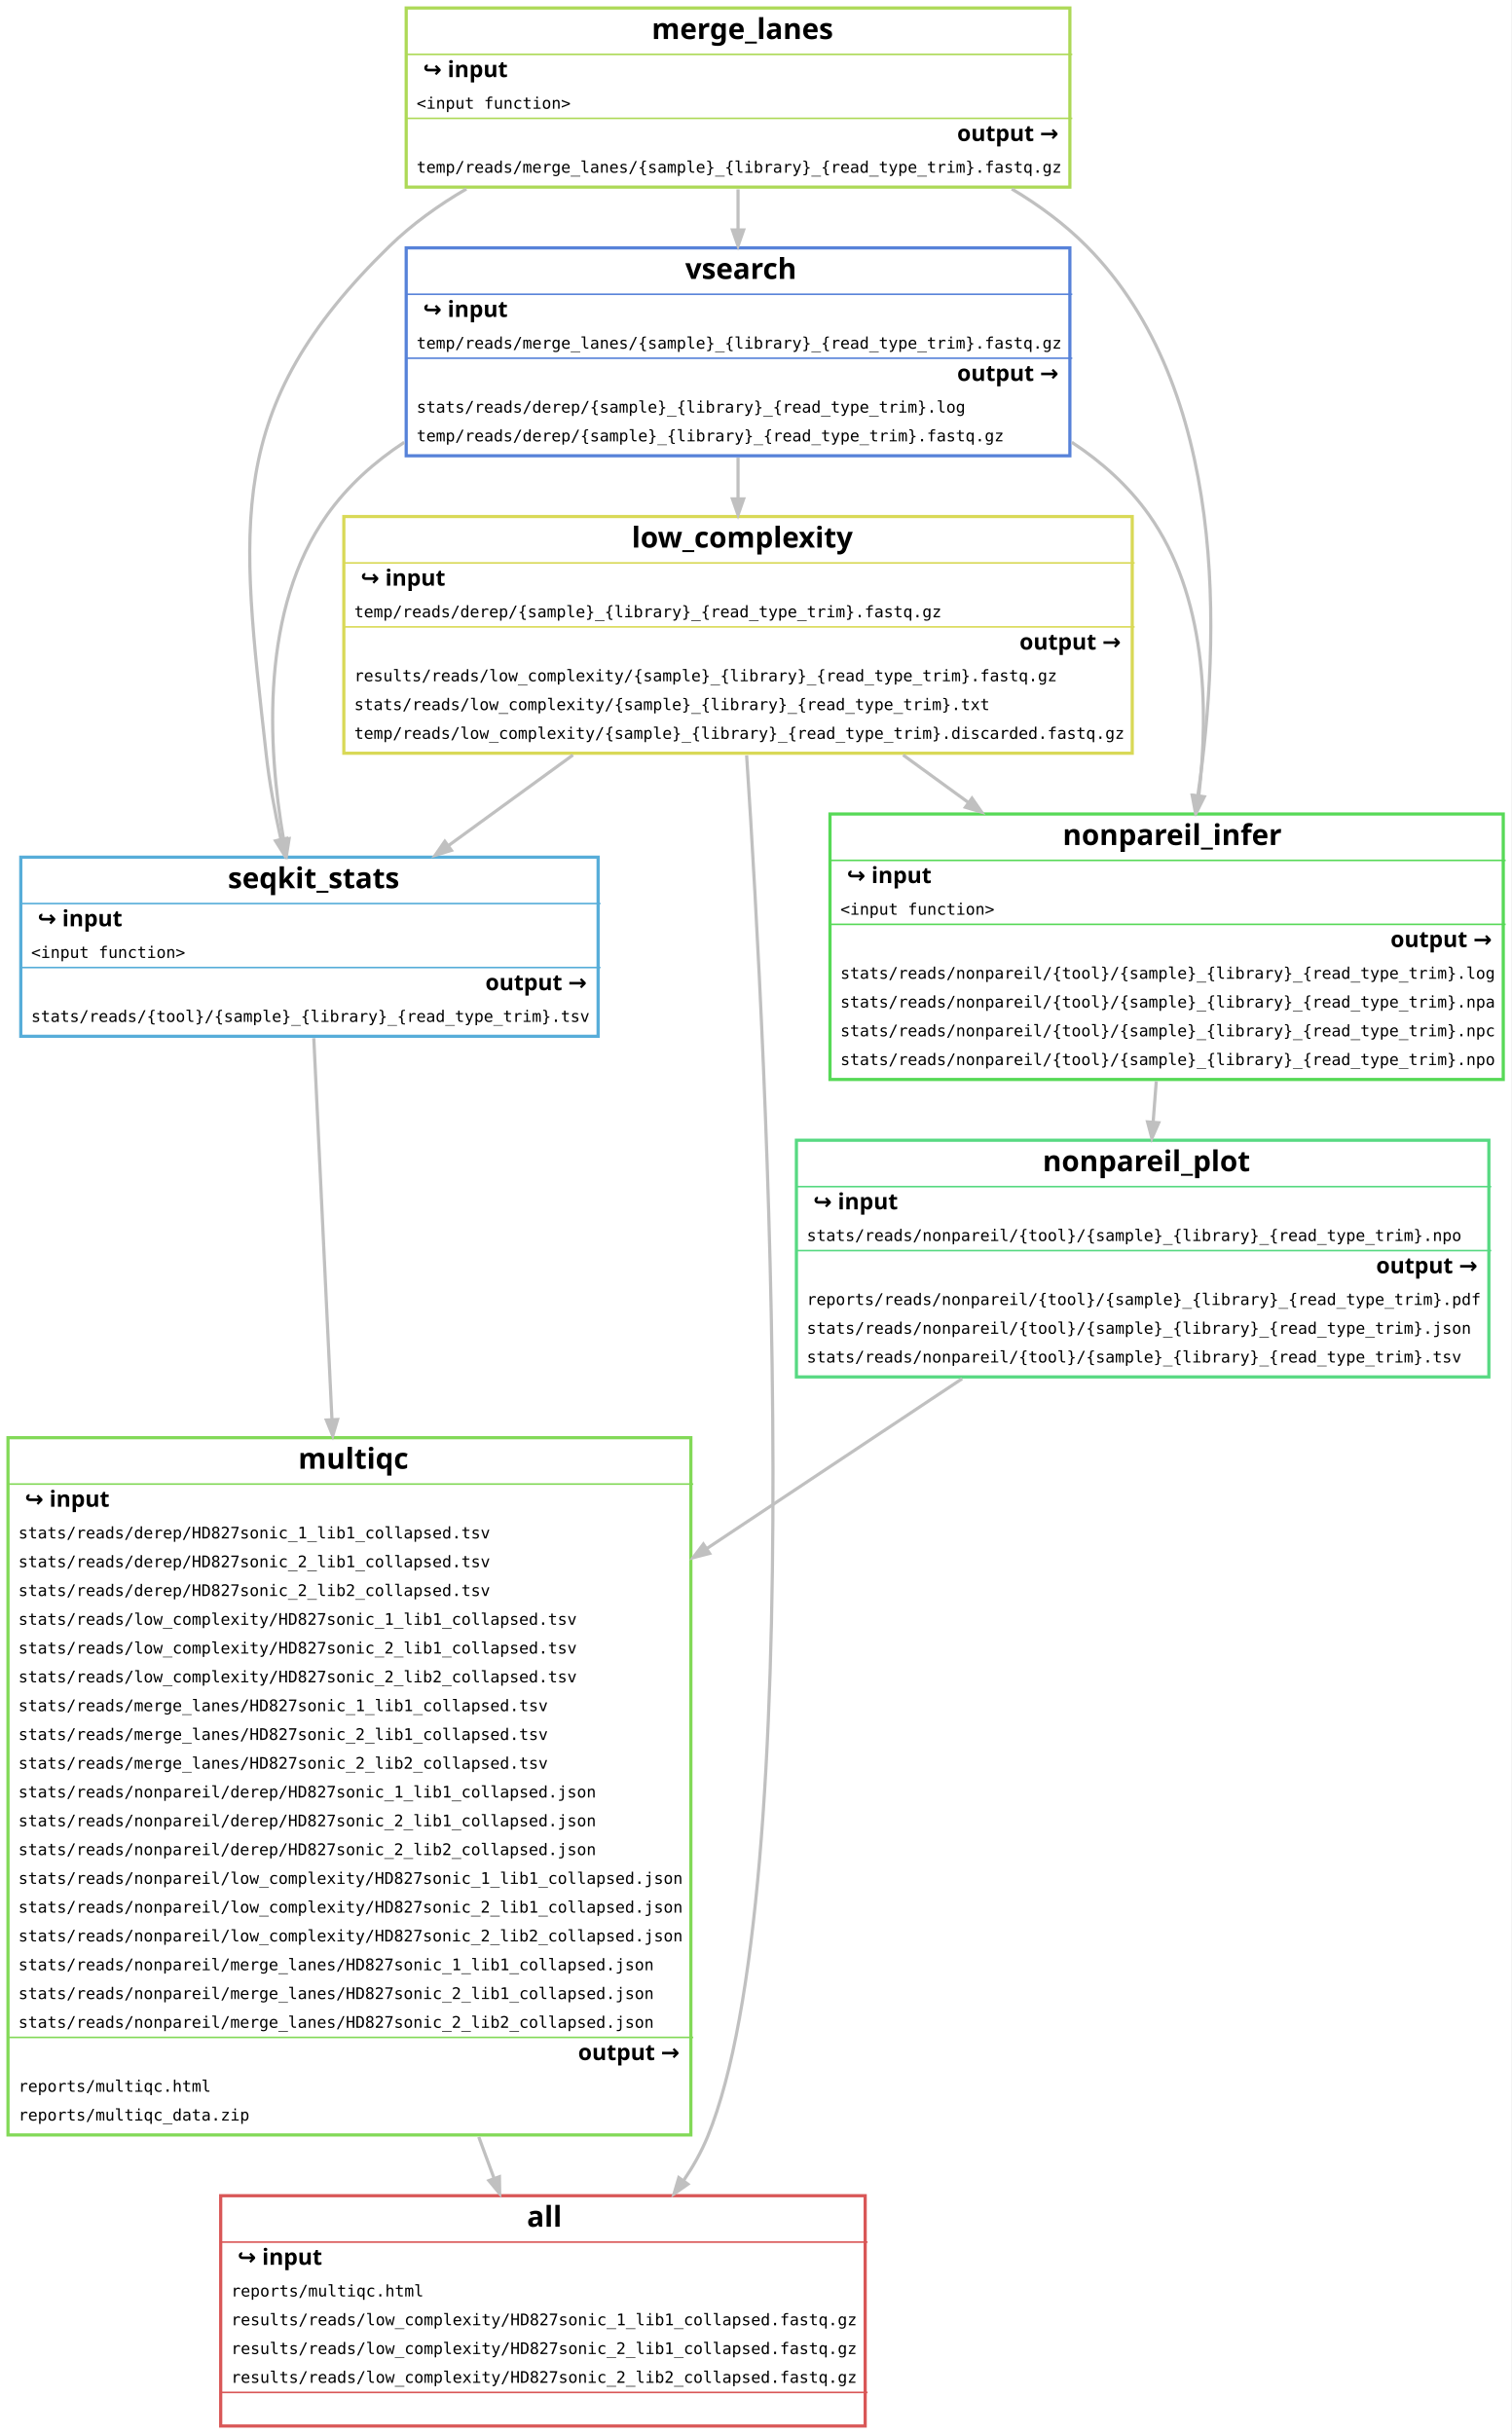
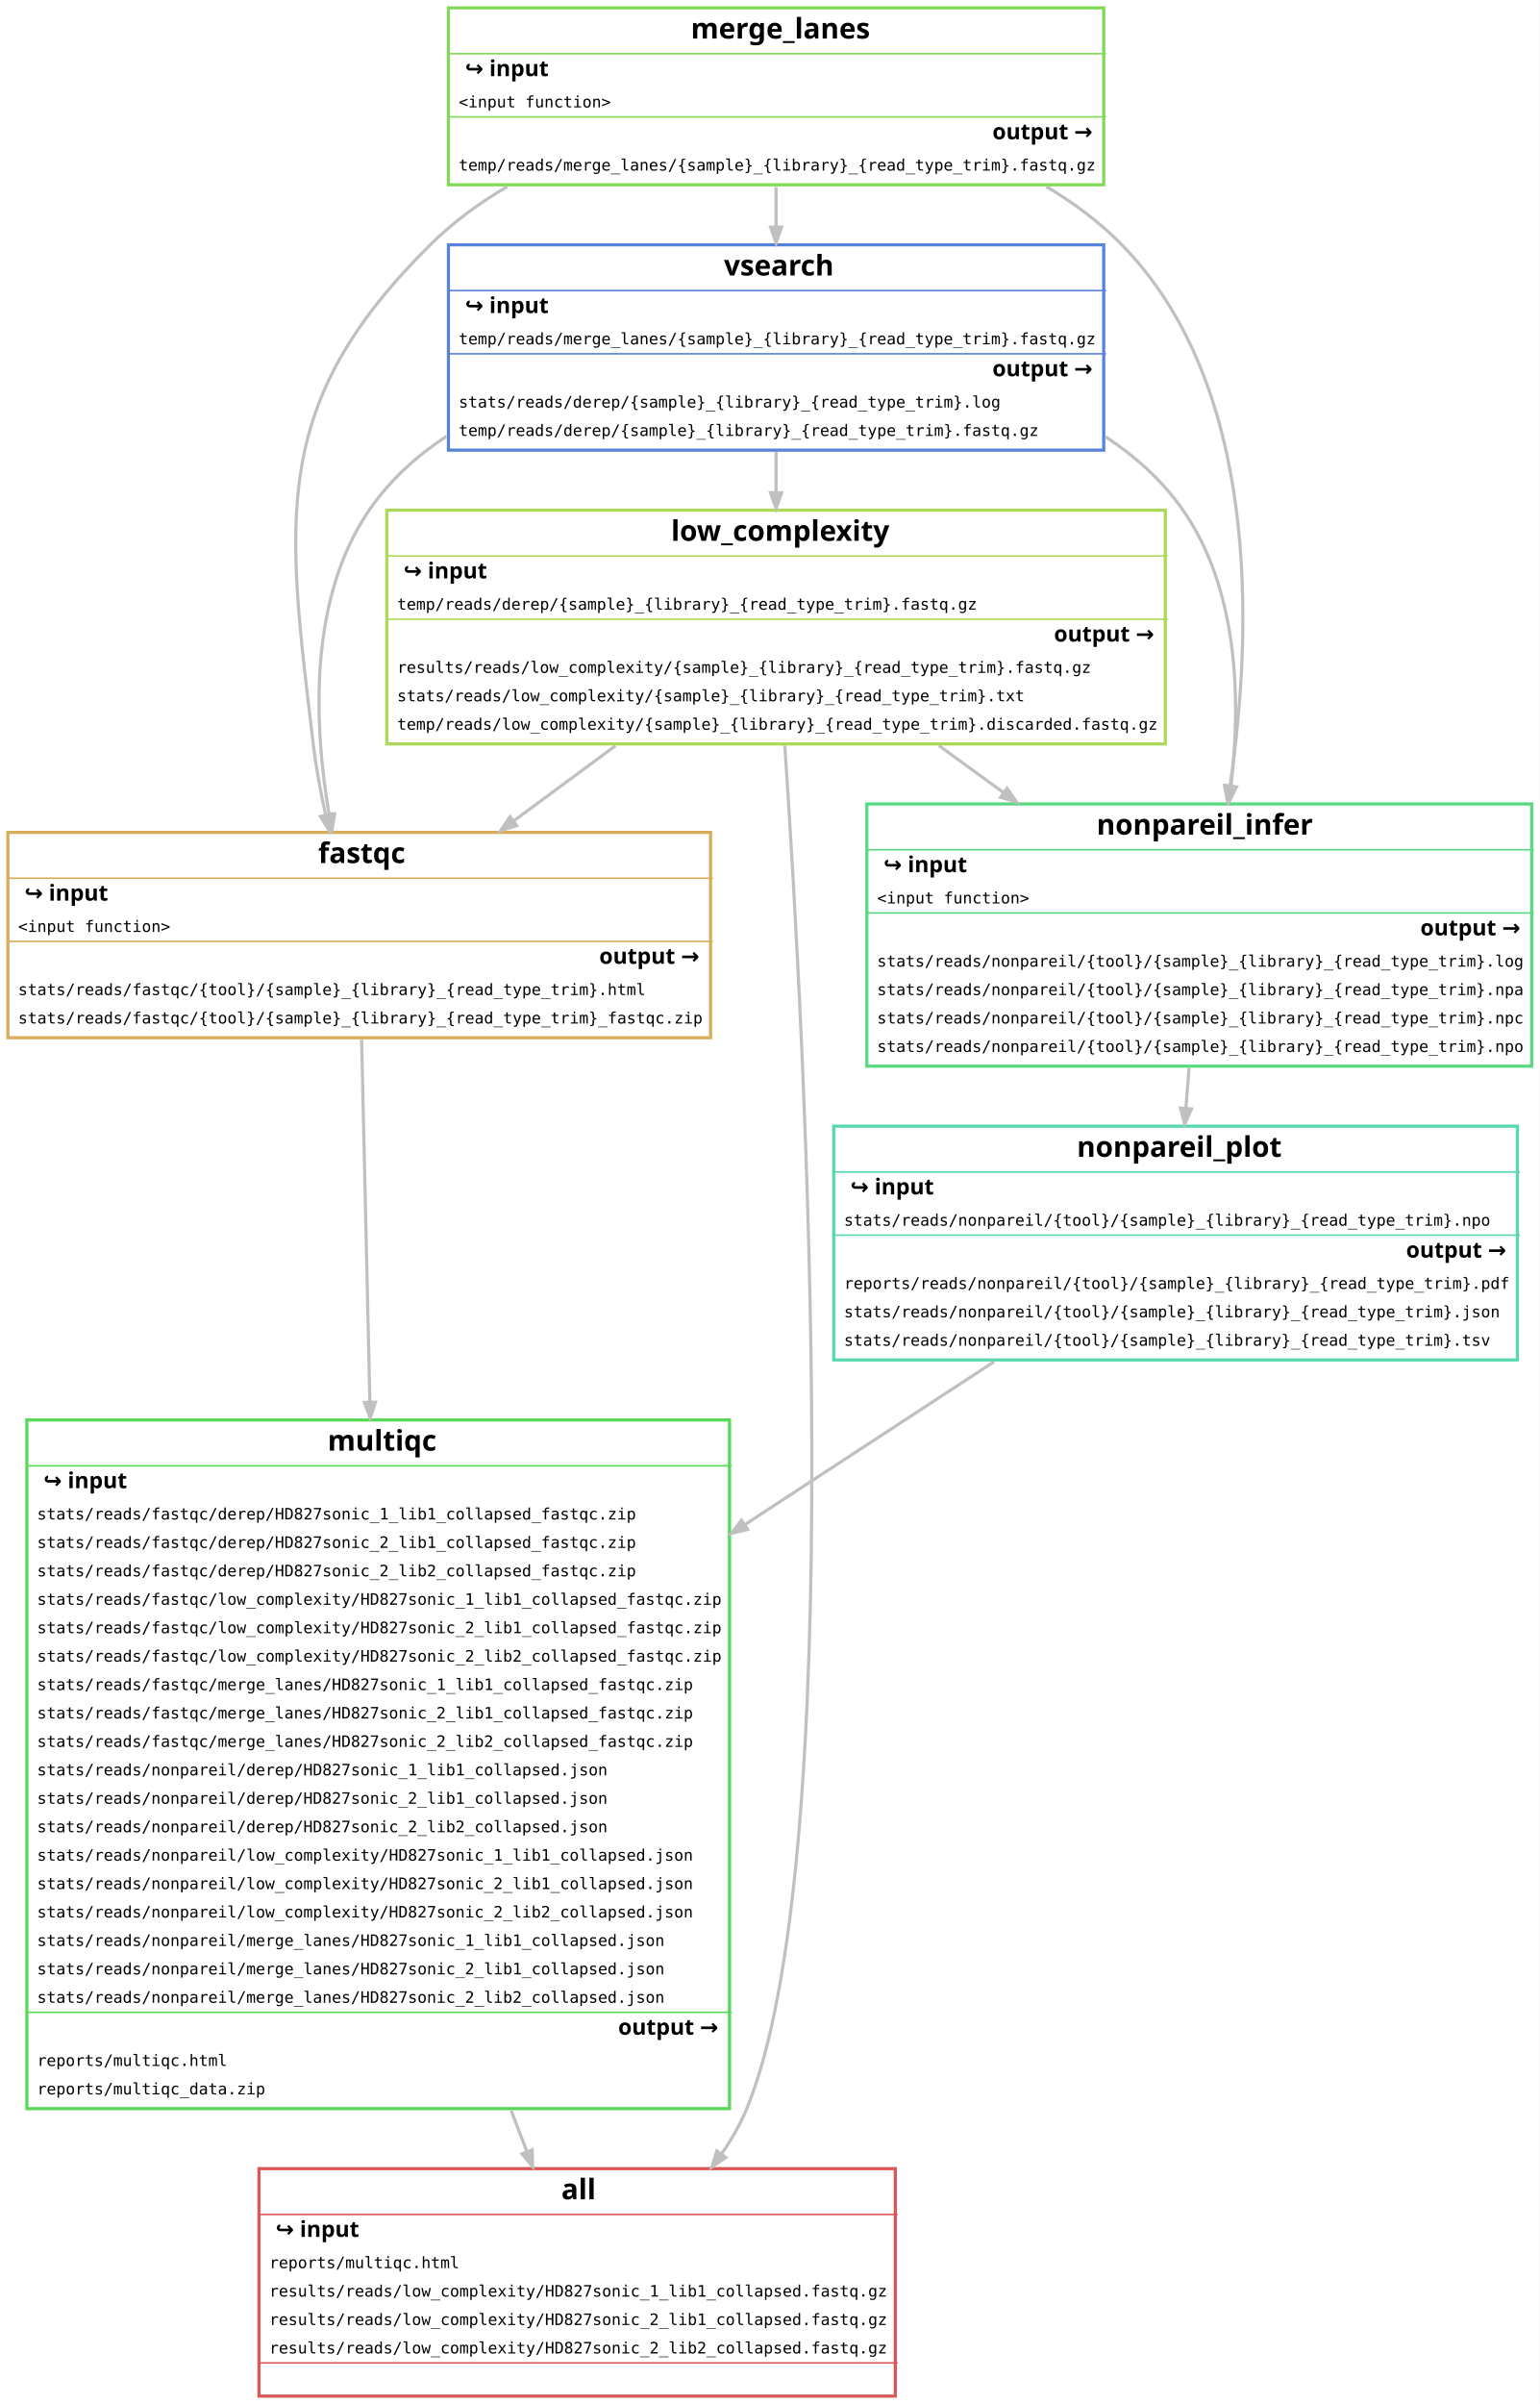
- <svg xmlns="http://www.w3.org/2000/svg" width="945pt" height="1522pt" viewBox="0.00 0.00 945.00 1522.00">
+ <svg xmlns="http://www.w3.org/2000/svg" width="975pt" height="1522pt" viewBox="0.00 0.00 975.00 1522.00">
  <g id="graph0" class="graph" transform="scale(1 1) rotate(0) translate(4 1518)">
-     <polygon fill="#ffffff" stroke="transparent" points="-4,4 -4,-1518 941,-1518 941,4 -4,4" />
+     <polygon fill="#ffffff" stroke="transparent" points="-4,4 -4,-1518 971,-1518 971,4 -4,4" />
    <g id="node1" class="node">
-       <text text-anchor="start" x="325.5" y="-125.6" font-family="sans" font-weight="bold" font-size="18.00" fill="#000000">all</text>
-       <text text-anchor="start" x="140.5" y="-101.8" font-family="sans" font-size="10.00" fill="#000000"> </text>
-       <text text-anchor="start" x="144.5" y="-101.8" font-family="sans" font-weight="bold" font-size="14.00" fill="#000000">↪ input</text>
-       <text text-anchor="start" x="197.5" y="-101.8" font-family="sans" font-size="10.00" fill="#000000"> </text>
-       <text text-anchor="start" x="140.5" y="-82" font-family="monospace" font-size="10.00" fill="#000000">reports/multiqc.html</text>
-       <text text-anchor="start" x="140.5" y="-64" font-family="monospace" font-size="10.00" fill="#000000">results/reads/low_complexity/HD827sonic_1_lib1_collapsed.fastq.gz</text>
-       <text text-anchor="start" x="140.5" y="-46" font-family="monospace" font-size="10.00" fill="#000000">results/reads/low_complexity/HD827sonic_2_lib1_collapsed.fastq.gz</text>
-       <text text-anchor="start" x="140.5" y="-28" font-family="monospace" font-size="10.00" fill="#000000">results/reads/low_complexity/HD827sonic_2_lib2_collapsed.fastq.gz</text>
-       <text text-anchor="start" x="524.5" y="-10" font-family="sans" font-size="10.00" fill="#000000">  </text>
-       <polygon fill="#d95757" stroke="#d95757" points="134.5,-116 134.5,-116 538.5,-116 538.5,-116 134.5,-116" />
-       <polygon fill="#d95757" stroke="#d95757" points="134.5,-22 134.5,-22 538.5,-22 538.5,-22 134.5,-22" />
-       <polygon fill="none" stroke="#d95757" stroke-width="2" points="134,-1 134,-145 537,-145 537,-1 134,-1" />
+       <text text-anchor="start" x="351.5" y="-125.6" font-family="sans" font-weight="bold" font-size="18.00" fill="#000000">all</text>
+       <text text-anchor="start" x="166.5" y="-101.8" font-family="sans" font-size="10.00" fill="#000000"> </text>
+       <text text-anchor="start" x="170.5" y="-101.8" font-family="sans" font-weight="bold" font-size="14.00" fill="#000000">↪ input</text>
+       <text text-anchor="start" x="223.5" y="-101.8" font-family="sans" font-size="10.00" fill="#000000"> </text>
+       <text text-anchor="start" x="166.5" y="-82" font-family="monospace" font-size="10.00" fill="#000000">reports/multiqc.html</text>
+       <text text-anchor="start" x="166.5" y="-64" font-family="monospace" font-size="10.00" fill="#000000">results/reads/low_complexity/HD827sonic_1_lib1_collapsed.fastq.gz</text>
+       <text text-anchor="start" x="166.5" y="-46" font-family="monospace" font-size="10.00" fill="#000000">results/reads/low_complexity/HD827sonic_2_lib1_collapsed.fastq.gz</text>
+       <text text-anchor="start" x="166.5" y="-28" font-family="monospace" font-size="10.00" fill="#000000">results/reads/low_complexity/HD827sonic_2_lib2_collapsed.fastq.gz</text>
+       <text text-anchor="start" x="550.5" y="-10" font-family="sans" font-size="10.00" fill="#000000">  </text>
+       <polygon fill="#d95757" stroke="#d95757" points="160.5,-116 160.5,-116 564.5,-116 564.5,-116 160.5,-116" />
+       <polygon fill="#d95757" stroke="#d95757" points="160.5,-22 160.5,-22 564.5,-22 564.5,-22 160.5,-22" />
+       <polygon fill="none" stroke="#d95757" stroke-width="2" points="160,-1 160,-145 563,-145 563,-1 160,-1" />
    </g>
    <g id="node2" class="node">
-       <text text-anchor="start" x="182.5" y="-599.6" font-family="sans" font-weight="bold" font-size="18.00" fill="#000000">multiqc</text>
-       <text text-anchor="start" x="7.5" y="-575.8" font-family="sans" font-size="10.00" fill="#000000"> </text>
-       <text text-anchor="start" x="11.5" y="-575.8" font-family="sans" font-weight="bold" font-size="14.00" fill="#000000">↪ input</text>
-       <text text-anchor="start" x="64.5" y="-575.8" font-family="sans" font-size="10.00" fill="#000000"> </text>
-       <text text-anchor="start" x="7.5" y="-556" font-family="monospace" font-size="10.00" fill="#000000">stats/reads/derep/HD827sonic_1_lib1_collapsed.tsv</text>
-       <text text-anchor="start" x="7.5" y="-538" font-family="monospace" font-size="10.00" fill="#000000">stats/reads/derep/HD827sonic_2_lib1_collapsed.tsv</text>
-       <text text-anchor="start" x="7.5" y="-520" font-family="monospace" font-size="10.00" fill="#000000">stats/reads/derep/HD827sonic_2_lib2_collapsed.tsv</text>
-       <text text-anchor="start" x="7.5" y="-502" font-family="monospace" font-size="10.00" fill="#000000">stats/reads/low_complexity/HD827sonic_1_lib1_collapsed.tsv</text>
-       <text text-anchor="start" x="7.5" y="-484" font-family="monospace" font-size="10.00" fill="#000000">stats/reads/low_complexity/HD827sonic_2_lib1_collapsed.tsv</text>
-       <text text-anchor="start" x="7.5" y="-466" font-family="monospace" font-size="10.00" fill="#000000">stats/reads/low_complexity/HD827sonic_2_lib2_collapsed.tsv</text>
-       <text text-anchor="start" x="7.5" y="-448" font-family="monospace" font-size="10.00" fill="#000000">stats/reads/merge_lanes/HD827sonic_1_lib1_collapsed.tsv</text>
-       <text text-anchor="start" x="7.5" y="-430" font-family="monospace" font-size="10.00" fill="#000000">stats/reads/merge_lanes/HD827sonic_2_lib1_collapsed.tsv</text>
-       <text text-anchor="start" x="7.5" y="-412" font-family="monospace" font-size="10.00" fill="#000000">stats/reads/merge_lanes/HD827sonic_2_lib2_collapsed.tsv</text>
-       <text text-anchor="start" x="7.5" y="-394" font-family="monospace" font-size="10.00" fill="#000000">stats/reads/nonpareil/derep/HD827sonic_1_lib1_collapsed.json</text>
-       <text text-anchor="start" x="7.5" y="-376" font-family="monospace" font-size="10.00" fill="#000000">stats/reads/nonpareil/derep/HD827sonic_2_lib1_collapsed.json</text>
-       <text text-anchor="start" x="7.5" y="-358" font-family="monospace" font-size="10.00" fill="#000000">stats/reads/nonpareil/derep/HD827sonic_2_lib2_collapsed.json</text>
-       <text text-anchor="start" x="7.5" y="-340" font-family="monospace" font-size="10.00" fill="#000000">stats/reads/nonpareil/low_complexity/HD827sonic_1_lib1_collapsed.json</text>
-       <text text-anchor="start" x="7.5" y="-322" font-family="monospace" font-size="10.00" fill="#000000">stats/reads/nonpareil/low_complexity/HD827sonic_2_lib1_collapsed.json</text>
-       <text text-anchor="start" x="7.5" y="-304" font-family="monospace" font-size="10.00" fill="#000000">stats/reads/nonpareil/low_complexity/HD827sonic_2_lib2_collapsed.json</text>
-       <text text-anchor="start" x="7.5" y="-286" font-family="monospace" font-size="10.00" fill="#000000">stats/reads/nonpareil/merge_lanes/HD827sonic_1_lib1_collapsed.json</text>
-       <text text-anchor="start" x="7.5" y="-268" font-family="monospace" font-size="10.00" fill="#000000">stats/reads/nonpareil/merge_lanes/HD827sonic_2_lib1_collapsed.json</text>
-       <text text-anchor="start" x="7.5" y="-250" font-family="monospace" font-size="10.00" fill="#000000">stats/reads/nonpareil/merge_lanes/HD827sonic_2_lib2_collapsed.json</text>
-       <text text-anchor="start" x="353.5" y="-229.8" font-family="sans" font-size="10.00" fill="#000000"> </text>
-       <text text-anchor="start" x="357.5" y="-229.8" font-family="sans" font-weight="bold" font-size="14.00" fill="#000000">output →</text>
-       <text text-anchor="start" x="418.5" y="-229.8" font-family="sans" font-size="10.00" fill="#000000"> </text>
-       <text text-anchor="start" x="7.5" y="-210" font-family="monospace" font-size="10.00" fill="#000000">reports/multiqc.html</text>
-       <text text-anchor="start" x="7.5" y="-192" font-family="monospace" font-size="10.00" fill="#000000">reports/multiqc_data.zip</text>
-       <polygon fill="#82d957" stroke="#82d957" points="1.5,-590 1.5,-590 429.5,-590 429.5,-590 1.5,-590" />
-       <polygon fill="#82d957" stroke="#82d957" points="1.5,-244 1.5,-244 429.5,-244 429.5,-244 1.5,-244" />
-       <polygon fill="none" stroke="#82d957" stroke-width="2" points="1,-183 1,-619 428,-619 428,-183 1,-183" />
+       <text text-anchor="start" x="203.5" y="-599.6" font-family="sans" font-weight="bold" font-size="18.00" fill="#000000">multiqc</text>
+       <text text-anchor="start" x="19.5" y="-575.8" font-family="sans" font-size="10.00" fill="#000000"> </text>
+       <text text-anchor="start" x="23.5" y="-575.8" font-family="sans" font-weight="bold" font-size="14.00" fill="#000000">↪ input</text>
+       <text text-anchor="start" x="76.5" y="-575.8" font-family="sans" font-size="10.00" fill="#000000"> </text>
+       <text text-anchor="start" x="19.5" y="-556" font-family="monospace" font-size="10.00" fill="#000000">stats/reads/fastqc/derep/HD827sonic_1_lib1_collapsed_fastqc.zip</text>
+       <text text-anchor="start" x="19.5" y="-538" font-family="monospace" font-size="10.00" fill="#000000">stats/reads/fastqc/derep/HD827sonic_2_lib1_collapsed_fastqc.zip</text>
+       <text text-anchor="start" x="19.5" y="-520" font-family="monospace" font-size="10.00" fill="#000000">stats/reads/fastqc/derep/HD827sonic_2_lib2_collapsed_fastqc.zip</text>
+       <text text-anchor="start" x="19.5" y="-502" font-family="monospace" font-size="10.00" fill="#000000">stats/reads/fastqc/low_complexity/HD827sonic_1_lib1_collapsed_fastqc.zip</text>
+       <text text-anchor="start" x="19.5" y="-484" font-family="monospace" font-size="10.00" fill="#000000">stats/reads/fastqc/low_complexity/HD827sonic_2_lib1_collapsed_fastqc.zip</text>
+       <text text-anchor="start" x="19.5" y="-466" font-family="monospace" font-size="10.00" fill="#000000">stats/reads/fastqc/low_complexity/HD827sonic_2_lib2_collapsed_fastqc.zip</text>
+       <text text-anchor="start" x="19.5" y="-448" font-family="monospace" font-size="10.00" fill="#000000">stats/reads/fastqc/merge_lanes/HD827sonic_1_lib1_collapsed_fastqc.zip</text>
+       <text text-anchor="start" x="19.5" y="-430" font-family="monospace" font-size="10.00" fill="#000000">stats/reads/fastqc/merge_lanes/HD827sonic_2_lib1_collapsed_fastqc.zip</text>
+       <text text-anchor="start" x="19.5" y="-412" font-family="monospace" font-size="10.00" fill="#000000">stats/reads/fastqc/merge_lanes/HD827sonic_2_lib2_collapsed_fastqc.zip</text>
+       <text text-anchor="start" x="19.5" y="-394" font-family="monospace" font-size="10.00" fill="#000000">stats/reads/nonpareil/derep/HD827sonic_1_lib1_collapsed.json</text>
+       <text text-anchor="start" x="19.5" y="-376" font-family="monospace" font-size="10.00" fill="#000000">stats/reads/nonpareil/derep/HD827sonic_2_lib1_collapsed.json</text>
+       <text text-anchor="start" x="19.5" y="-358" font-family="monospace" font-size="10.00" fill="#000000">stats/reads/nonpareil/derep/HD827sonic_2_lib2_collapsed.json</text>
+       <text text-anchor="start" x="19.5" y="-340" font-family="monospace" font-size="10.00" fill="#000000">stats/reads/nonpareil/low_complexity/HD827sonic_1_lib1_collapsed.json</text>
+       <text text-anchor="start" x="19.5" y="-322" font-family="monospace" font-size="10.00" fill="#000000">stats/reads/nonpareil/low_complexity/HD827sonic_2_lib1_collapsed.json</text>
+       <text text-anchor="start" x="19.5" y="-304" font-family="monospace" font-size="10.00" fill="#000000">stats/reads/nonpareil/low_complexity/HD827sonic_2_lib2_collapsed.json</text>
+       <text text-anchor="start" x="19.5" y="-286" font-family="monospace" font-size="10.00" fill="#000000">stats/reads/nonpareil/merge_lanes/HD827sonic_1_lib1_collapsed.json</text>
+       <text text-anchor="start" x="19.5" y="-268" font-family="monospace" font-size="10.00" fill="#000000">stats/reads/nonpareil/merge_lanes/HD827sonic_2_lib1_collapsed.json</text>
+       <text text-anchor="start" x="19.5" y="-250" font-family="monospace" font-size="10.00" fill="#000000">stats/reads/nonpareil/merge_lanes/HD827sonic_2_lib2_collapsed.json</text>
+       <text text-anchor="start" x="383.5" y="-229.8" font-family="sans" font-size="10.00" fill="#000000"> </text>
+       <text text-anchor="start" x="387.5" y="-229.8" font-family="sans" font-weight="bold" font-size="14.00" fill="#000000">output →</text>
+       <text text-anchor="start" x="448.5" y="-229.8" font-family="sans" font-size="10.00" fill="#000000"> </text>
+       <text text-anchor="start" x="19.5" y="-210" font-family="monospace" font-size="10.00" fill="#000000">reports/multiqc.html</text>
+       <text text-anchor="start" x="19.5" y="-192" font-family="monospace" font-size="10.00" fill="#000000">reports/multiqc_data.zip</text>
+       <polygon fill="#57d957" stroke="#57d957" points="13.5,-590 13.5,-590 459.5,-590 459.5,-590 13.5,-590" />
+       <polygon fill="#57d957" stroke="#57d957" points="13.5,-244 13.5,-244 459.5,-244 459.5,-244 13.5,-244" />
+       <polygon fill="none" stroke="#57d957" stroke-width="2" points="13,-183 13,-619 458,-619 458,-183 13,-183" />
    </g>
    <g id="edge2" class="edge">
-       <path fill="none" stroke="#c0c0c0" stroke-width="2" d="M295.377,-181.764C298.668,-172.842 301.868,-164.167 304.932,-155.863" />
-       <polygon fill="#c0c0c0" stroke="#c0c0c0" stroke-width="2" points="308.285,-156.886 308.462,-146.292 301.717,-154.463 308.285,-156.886" />
+       <path fill="none" stroke="#c0c0c0" stroke-width="2" d="M319.719,-181.764C323.146,-172.842 326.479,-164.167 329.669,-155.863" />
+       <polygon fill="#c0c0c0" stroke="#c0c0c0" stroke-width="2" points="333.026,-156.882 333.345,-146.292 326.492,-154.372 333.026,-156.882" />
    </g>
    <g id="node3" class="node">
-       <text text-anchor="start" x="138.5" y="-962.6" font-family="sans" font-weight="bold" font-size="18.00" fill="#000000">seqkit_stats</text>
-       <text text-anchor="start" x="15.5" y="-938.8" font-family="sans" font-size="10.00" fill="#000000"> </text>
-       <text text-anchor="start" x="19.5" y="-938.8" font-family="sans" font-weight="bold" font-size="14.00" fill="#000000">↪ input</text>
-       <text text-anchor="start" x="72.5" y="-938.8" font-family="sans" font-size="10.00" fill="#000000"> </text>
-       <text text-anchor="start" x="15.5" y="-919" font-family="monospace" font-size="10.00" fill="#000000">&lt;input function&gt;</text>
-       <text text-anchor="start" x="295.5" y="-898.8" font-family="sans" font-size="10.00" fill="#000000"> </text>
-       <text text-anchor="start" x="299.5" y="-898.8" font-family="sans" font-weight="bold" font-size="14.00" fill="#000000">output →</text>
-       <text text-anchor="start" x="360.5" y="-898.8" font-family="sans" font-size="10.00" fill="#000000"> </text>
-       <text text-anchor="start" x="15.5" y="-879" font-family="monospace" font-size="10.00" fill="#000000">stats/reads/{tool}/{sample}_{library}_{read_type_trim}.tsv</text>
-       <polygon fill="#57add9" stroke="#57add9" points="9.5,-953 9.5,-953 371.5,-953 371.5,-953 9.5,-953" />
-       <polygon fill="#57add9" stroke="#57add9" points="9.5,-913 9.5,-913 371.5,-913 371.5,-913 9.5,-913" />
-       <polygon fill="none" stroke="#57add9" stroke-width="2" points="9,-870 9,-982 370,-982 370,-870 9,-870" />
+       <text text-anchor="start" x="197.5" y="-971.6" font-family="sans" font-weight="bold" font-size="18.00" fill="#000000">fastqc</text>
+       <text text-anchor="start" x="7.5" y="-947.8" font-family="sans" font-size="10.00" fill="#000000"> </text>
+       <text text-anchor="start" x="11.5" y="-947.8" font-family="sans" font-weight="bold" font-size="14.00" fill="#000000">↪ input</text>
+       <text text-anchor="start" x="64.5" y="-947.8" font-family="sans" font-size="10.00" fill="#000000"> </text>
+       <text text-anchor="start" x="7.5" y="-928" font-family="monospace" font-size="10.00" fill="#000000">&lt;input function&gt;</text>
+       <text text-anchor="start" x="371.5" y="-907.8" font-family="sans" font-size="10.00" fill="#000000"> </text>
+       <text text-anchor="start" x="375.5" y="-907.8" font-family="sans" font-weight="bold" font-size="14.00" fill="#000000">output →</text>
+       <text text-anchor="start" x="436.5" y="-907.8" font-family="sans" font-size="10.00" fill="#000000"> </text>
+       <text text-anchor="start" x="7.5" y="-888" font-family="monospace" font-size="10.00" fill="#000000">stats/reads/fastqc/{tool}/{sample}_{library}_{read_type_trim}.html</text>
+       <text text-anchor="start" x="7.5" y="-870" font-family="monospace" font-size="10.00" fill="#000000">stats/reads/fastqc/{tool}/{sample}_{library}_{read_type_trim}_fastqc.zip</text>
+       <polygon fill="#d9ad57" stroke="#d9ad57" points="1.5,-962 1.5,-962 447.5,-962 447.5,-962 1.5,-962" />
+       <polygon fill="#d9ad57" stroke="#d9ad57" points="1.5,-922 1.5,-922 447.5,-922 447.5,-922 1.5,-922" />
+       <polygon fill="none" stroke="#d9ad57" stroke-width="2" points="1,-861 1,-991 446,-991 446,-861 1,-861" />
+     </g>
+     <g id="edge4" class="edge">
+       <path fill="none" stroke="#c0c0c0" stroke-width="2" d="M225.014,-859.774C226.341,-801.697 228.352,-713.733 230.258,-630.313" />
+       <polygon fill="#c0c0c0" stroke="#c0c0c0" stroke-width="2" points="233.761,-630.243 230.49,-620.165 226.763,-630.082 233.761,-630.243" />
+     </g>
+     <g id="node4" class="node">
+       <text text-anchor="start" x="433.5" y="-1493.6" font-family="sans" font-weight="bold" font-size="18.00" fill="#000000">merge_lanes</text>
+       <text text-anchor="start" x="286.5" y="-1469.8" font-family="sans" font-size="10.00" fill="#000000"> </text>
+       <text text-anchor="start" x="290.5" y="-1469.8" font-family="sans" font-weight="bold" font-size="14.00" fill="#000000">↪ input</text>
+       <text text-anchor="start" x="343.5" y="-1469.8" font-family="sans" font-size="10.00" fill="#000000"> </text>
+       <text text-anchor="start" x="286.5" y="-1450" font-family="monospace" font-size="10.00" fill="#000000">&lt;input function&gt;</text>
+       <text text-anchor="start" x="620.5" y="-1429.8" font-family="sans" font-size="10.00" fill="#000000"> </text>
+       <text text-anchor="start" x="624.5" y="-1429.8" font-family="sans" font-weight="bold" font-size="14.00" fill="#000000">output →</text>
+       <text text-anchor="start" x="685.5" y="-1429.8" font-family="sans" font-size="10.00" fill="#000000"> </text>
+       <text text-anchor="start" x="286.5" y="-1410" font-family="monospace" font-size="10.00" fill="#000000">temp/reads/merge_lanes/{sample}_{library}_{read_type_trim}.fastq.gz</text>
+       <polygon fill="#82d957" stroke="#82d957" points="280.5,-1484 280.5,-1484 696.5,-1484 696.5,-1484 280.5,-1484" />
+       <polygon fill="#82d957" stroke="#82d957" points="280.5,-1444 280.5,-1444 696.5,-1444 696.5,-1444 280.5,-1444" />
+       <polygon fill="none" stroke="#82d957" stroke-width="2" points="280,-1401 280,-1513 695,-1513 695,-1401 280,-1401" />
+     </g>
+     <g id="edge5" class="edge">
+       <path fill="none" stroke="#c0c0c0" stroke-width="2" d="M317.234,-1399.85C299.875,-1389.65 283.508,-1377.777 269.5,-1364 165.969,-1262.179 177.324,-1190.192 194.5,-1046 196.21,-1031.648 199.031,-1016.529 202.26,-1002.045" />
+       <polygon fill="#c0c0c0" stroke="#c0c0c0" stroke-width="2" points="205.708,-1002.667 204.551,-992.136 198.888,-1001.09 205.708,-1002.667" />
+     </g>
+     <g id="node6" class="node">
+       <text text-anchor="start" x="690.5" y="-989.6" font-family="sans" font-weight="bold" font-size="18.00" fill="#000000">nonpareil_infer</text>
+       <text text-anchor="start" x="551.5" y="-965.8" font-family="sans" font-size="10.00" fill="#000000"> </text>
+       <text text-anchor="start" x="555.5" y="-965.8" font-family="sans" font-weight="bold" font-size="14.00" fill="#000000">↪ input</text>
+       <text text-anchor="start" x="608.5" y="-965.8" font-family="sans" font-size="10.00" fill="#000000"> </text>
+       <text text-anchor="start" x="551.5" y="-946" font-family="monospace" font-size="10.00" fill="#000000">&lt;input function&gt;</text>
+       <text text-anchor="start" x="891.5" y="-925.8" font-family="sans" font-size="10.00" fill="#000000"> </text>
+       <text text-anchor="start" x="895.5" y="-925.8" font-family="sans" font-weight="bold" font-size="14.00" fill="#000000">output →</text>
+       <text text-anchor="start" x="956.5" y="-925.8" font-family="sans" font-size="10.00" fill="#000000"> </text>
+       <text text-anchor="start" x="551.5" y="-906" font-family="monospace" font-size="10.00" fill="#000000">stats/reads/nonpareil/{tool}/{sample}_{library}_{read_type_trim}.log</text>
+       <text text-anchor="start" x="551.5" y="-888" font-family="monospace" font-size="10.00" fill="#000000">stats/reads/nonpareil/{tool}/{sample}_{library}_{read_type_trim}.npa</text>
+       <text text-anchor="start" x="551.5" y="-870" font-family="monospace" font-size="10.00" fill="#000000">stats/reads/nonpareil/{tool}/{sample}_{library}_{read_type_trim}.npc</text>
+       <text text-anchor="start" x="551.5" y="-852" font-family="monospace" font-size="10.00" fill="#000000">stats/reads/nonpareil/{tool}/{sample}_{library}_{read_type_trim}.npo</text>
+       <polygon fill="#57d982" stroke="#57d982" points="545.5,-980 545.5,-980 967.5,-980 967.5,-980 545.5,-980" />
+       <polygon fill="#57d982" stroke="#57d982" points="545.5,-940 545.5,-940 967.5,-940 967.5,-940 545.5,-940" />
+       <polygon fill="none" stroke="#57d982" stroke-width="2" points="545,-843 545,-1009 966,-1009 966,-843 545,-843" />
+     </g>
+     <g id="edge9" class="edge">
+       <path fill="none" stroke="#c0c0c0" stroke-width="2" d="M658.655,-1399.874C675.748,-1389.683 691.811,-1377.805 705.5,-1364 793.941,-1274.81 789.537,-1119.969 774.981,-1020.305" />
+       <polygon fill="#c0c0c0" stroke="#c0c0c0" stroke-width="2" points="778.414,-1019.596 773.449,-1010.237 771.494,-1020.65 778.414,-1019.596" />
+     </g>
+     <g id="node7" class="node">
+       <text text-anchor="start" x="454.5" y="-1343.6" font-family="sans" font-weight="bold" font-size="18.00" fill="#000000">vsearch</text>
+       <text text-anchor="start" x="286.5" y="-1319.8" font-family="sans" font-size="10.00" fill="#000000"> </text>
+       <text text-anchor="start" x="290.5" y="-1319.8" font-family="sans" font-weight="bold" font-size="14.00" fill="#000000">↪ input</text>
+       <text text-anchor="start" x="343.5" y="-1319.8" font-family="sans" font-size="10.00" fill="#000000"> </text>
+       <text text-anchor="start" x="286.5" y="-1300" font-family="monospace" font-size="10.00" fill="#000000">temp/reads/merge_lanes/{sample}_{library}_{read_type_trim}.fastq.gz</text>
+       <text text-anchor="start" x="620.5" y="-1279.8" font-family="sans" font-size="10.00" fill="#000000"> </text>
+       <text text-anchor="start" x="624.5" y="-1279.8" font-family="sans" font-weight="bold" font-size="14.00" fill="#000000">output →</text>
+       <text text-anchor="start" x="685.5" y="-1279.8" font-family="sans" font-size="10.00" fill="#000000"> </text>
+       <text text-anchor="start" x="286.5" y="-1260" font-family="monospace" font-size="10.00" fill="#000000">stats/reads/derep/{sample}_{library}_{read_type_trim}.log</text>
+       <text text-anchor="start" x="286.5" y="-1242" font-family="monospace" font-size="10.00" fill="#000000">temp/reads/derep/{sample}_{library}_{read_type_trim}.fastq.gz</text>
+       <polygon fill="#5782d9" stroke="#5782d9" points="280.5,-1334 280.5,-1334 696.5,-1334 696.5,-1334 280.5,-1334" />
+       <polygon fill="#5782d9" stroke="#5782d9" points="280.5,-1294 280.5,-1294 696.5,-1294 696.5,-1294 280.5,-1294" />
+       <polygon fill="none" stroke="#5782d9" stroke-width="2" points="280,-1233 280,-1363 695,-1363 695,-1233 280,-1233" />
+     </g>
+     <g id="edge12" class="edge">
+       <path fill="none" stroke="#c0c0c0" stroke-width="2" d="M487.5,-1399.597C487.5,-1391.439 487.5,-1382.944 487.5,-1374.495" />
+       <polygon fill="#c0c0c0" stroke="#c0c0c0" stroke-width="2" points="491,-1374.236 487.5,-1364.236 484,-1374.236 491,-1374.236" />
+     </g>
+     <g id="node5" class="node">
+       <text text-anchor="start" x="678" y="-785.6" font-family="sans" font-weight="bold" font-size="18.00" fill="#000000">nonpareil_plot</text>
+       <text text-anchor="start" x="530.5" y="-761.8" font-family="sans" font-size="10.00" fill="#000000"> </text>
+       <text text-anchor="start" x="534.5" y="-761.8" font-family="sans" font-weight="bold" font-size="14.00" fill="#000000">↪ input</text>
+       <text text-anchor="start" x="587.5" y="-761.8" font-family="sans" font-size="10.00" fill="#000000"> </text>
+       <text text-anchor="start" x="530.5" y="-742" font-family="monospace" font-size="10.00" fill="#000000">stats/reads/nonpareil/{tool}/{sample}_{library}_{read_type_trim}.npo</text>
+       <text text-anchor="start" x="882.5" y="-721.8" font-family="sans" font-size="10.00" fill="#000000"> </text>
+       <text text-anchor="start" x="886.5" y="-721.8" font-family="sans" font-weight="bold" font-size="14.00" fill="#000000">output →</text>
+       <text text-anchor="start" x="947.5" y="-721.8" font-family="sans" font-size="10.00" fill="#000000"> </text>
+       <text text-anchor="start" x="530.5" y="-702" font-family="monospace" font-size="10.00" fill="#000000">reports/reads/nonpareil/{tool}/{sample}_{library}_{read_type_trim}.pdf</text>
+       <text text-anchor="start" x="530.5" y="-684" font-family="monospace" font-size="10.00" fill="#000000">stats/reads/nonpareil/{tool}/{sample}_{library}_{read_type_trim}.json</text>
+       <text text-anchor="start" x="530.5" y="-666" font-family="monospace" font-size="10.00" fill="#000000">stats/reads/nonpareil/{tool}/{sample}_{library}_{read_type_trim}.tsv</text>
+       <polygon fill="#57d9ad" stroke="#57d9ad" points="524.5,-776 524.5,-776 958.5,-776 958.5,-776 524.5,-776" />
+       <polygon fill="#57d9ad" stroke="#57d9ad" points="524.5,-736 524.5,-736 958.5,-736 958.5,-736 524.5,-736" />
+       <polygon fill="none" stroke="#57d9ad" stroke-width="2" points="524,-657 524,-805 957,-805 957,-657 524,-657" />
    </g>
    <g id="edge3" class="edge">
-       <path fill="none" stroke="#c0c0c0" stroke-width="2" d="M192.223,-868.816C194.971,-811.112 199.395,-718.214 203.578,-630.352" />
-       <polygon fill="#c0c0c0" stroke="#c0c0c0" stroke-width="2" points="207.081,-630.373 204.061,-620.218 200.089,-630.04 207.081,-630.373" />
-     </g>
-     <g id="node4" class="node">
-       <text text-anchor="start" x="403.5" y="-1493.6" font-family="sans" font-weight="bold" font-size="18.00" fill="#000000">merge_lanes</text>
-       <text text-anchor="start" x="256.5" y="-1469.8" font-family="sans" font-size="10.00" fill="#000000"> </text>
-       <text text-anchor="start" x="260.5" y="-1469.8" font-family="sans" font-weight="bold" font-size="14.00" fill="#000000">↪ input</text>
-       <text text-anchor="start" x="313.5" y="-1469.8" font-family="sans" font-size="10.00" fill="#000000"> </text>
-       <text text-anchor="start" x="256.5" y="-1450" font-family="monospace" font-size="10.00" fill="#000000">&lt;input function&gt;</text>
-       <text text-anchor="start" x="590.5" y="-1429.8" font-family="sans" font-size="10.00" fill="#000000"> </text>
-       <text text-anchor="start" x="594.5" y="-1429.8" font-family="sans" font-weight="bold" font-size="14.00" fill="#000000">output →</text>
-       <text text-anchor="start" x="655.5" y="-1429.8" font-family="sans" font-size="10.00" fill="#000000"> </text>
-       <text text-anchor="start" x="256.5" y="-1410" font-family="monospace" font-size="10.00" fill="#000000">temp/reads/merge_lanes/{sample}_{library}_{read_type_trim}.fastq.gz</text>
-       <polygon fill="#add957" stroke="#add957" points="250.5,-1484 250.5,-1484 666.5,-1484 666.5,-1484 250.5,-1484" />
-       <polygon fill="#add957" stroke="#add957" points="250.5,-1444 250.5,-1444 666.5,-1444 666.5,-1444 250.5,-1444" />
-       <polygon fill="none" stroke="#add957" stroke-width="2" points="250,-1401 250,-1513 665,-1513 665,-1401 250,-1401" />
-     </g>
-     <g id="edge5" class="edge">
-       <path fill="none" stroke="#c0c0c0" stroke-width="2" d="M287.642,-1399.872C270.158,-1389.661 253.65,-1377.779 239.5,-1364 135.319,-1262.547 146.441,-1190.528 162.5,-1046 164.422,-1028.702 167.857,-1010.255 171.647,-993.144" />
-       <polygon fill="#c0c0c0" stroke="#c0c0c0" stroke-width="2" points="175.094,-993.771 173.91,-983.242 168.27,-992.211 175.094,-993.771" />
-     </g>
-     <g id="node6" class="node">
-       <text text-anchor="start" x="660.5" y="-989.6" font-family="sans" font-weight="bold" font-size="18.00" fill="#000000">nonpareil_infer</text>
-       <text text-anchor="start" x="521.5" y="-965.8" font-family="sans" font-size="10.00" fill="#000000"> </text>
-       <text text-anchor="start" x="525.5" y="-965.8" font-family="sans" font-weight="bold" font-size="14.00" fill="#000000">↪ input</text>
-       <text text-anchor="start" x="578.5" y="-965.8" font-family="sans" font-size="10.00" fill="#000000"> </text>
-       <text text-anchor="start" x="521.5" y="-946" font-family="monospace" font-size="10.00" fill="#000000">&lt;input function&gt;</text>
-       <text text-anchor="start" x="861.5" y="-925.8" font-family="sans" font-size="10.00" fill="#000000"> </text>
-       <text text-anchor="start" x="865.5" y="-925.8" font-family="sans" font-weight="bold" font-size="14.00" fill="#000000">output →</text>
-       <text text-anchor="start" x="926.5" y="-925.8" font-family="sans" font-size="10.00" fill="#000000"> </text>
-       <text text-anchor="start" x="521.5" y="-906" font-family="monospace" font-size="10.00" fill="#000000">stats/reads/nonpareil/{tool}/{sample}_{library}_{read_type_trim}.log</text>
-       <text text-anchor="start" x="521.5" y="-888" font-family="monospace" font-size="10.00" fill="#000000">stats/reads/nonpareil/{tool}/{sample}_{library}_{read_type_trim}.npa</text>
-       <text text-anchor="start" x="521.5" y="-870" font-family="monospace" font-size="10.00" fill="#000000">stats/reads/nonpareil/{tool}/{sample}_{library}_{read_type_trim}.npc</text>
-       <text text-anchor="start" x="521.5" y="-852" font-family="monospace" font-size="10.00" fill="#000000">stats/reads/nonpareil/{tool}/{sample}_{library}_{read_type_trim}.npo</text>
-       <polygon fill="#57d957" stroke="#57d957" points="515.5,-980 515.5,-980 937.5,-980 937.5,-980 515.5,-980" />
-       <polygon fill="#57d957" stroke="#57d957" points="515.5,-940 515.5,-940 937.5,-940 937.5,-940 515.5,-940" />
-       <polygon fill="none" stroke="#57d957" stroke-width="2" points="515,-843 515,-1009 936,-1009 936,-843 515,-843" />
-     </g>
-     <g id="edge9" class="edge">
-       <path fill="none" stroke="#c0c0c0" stroke-width="2" d="M628.655,-1399.874C645.748,-1389.683 661.811,-1377.805 675.5,-1364 763.941,-1274.81 759.537,-1119.969 744.981,-1020.305" />
-       <polygon fill="#c0c0c0" stroke="#c0c0c0" stroke-width="2" points="748.414,-1019.596 743.449,-1010.237 741.494,-1020.65 748.414,-1019.596" />
-     </g>
-     <g id="node7" class="node">
-       <text text-anchor="start" x="424.5" y="-1343.6" font-family="sans" font-weight="bold" font-size="18.00" fill="#000000">vsearch</text>
-       <text text-anchor="start" x="256.5" y="-1319.8" font-family="sans" font-size="10.00" fill="#000000"> </text>
-       <text text-anchor="start" x="260.5" y="-1319.8" font-family="sans" font-weight="bold" font-size="14.00" fill="#000000">↪ input</text>
-       <text text-anchor="start" x="313.5" y="-1319.8" font-family="sans" font-size="10.00" fill="#000000"> </text>
-       <text text-anchor="start" x="256.5" y="-1300" font-family="monospace" font-size="10.00" fill="#000000">temp/reads/merge_lanes/{sample}_{library}_{read_type_trim}.fastq.gz</text>
-       <text text-anchor="start" x="590.5" y="-1279.8" font-family="sans" font-size="10.00" fill="#000000"> </text>
-       <text text-anchor="start" x="594.5" y="-1279.8" font-family="sans" font-weight="bold" font-size="14.00" fill="#000000">output →</text>
-       <text text-anchor="start" x="655.5" y="-1279.8" font-family="sans" font-size="10.00" fill="#000000"> </text>
-       <text text-anchor="start" x="256.5" y="-1260" font-family="monospace" font-size="10.00" fill="#000000">stats/reads/derep/{sample}_{library}_{read_type_trim}.log</text>
-       <text text-anchor="start" x="256.5" y="-1242" font-family="monospace" font-size="10.00" fill="#000000">temp/reads/derep/{sample}_{library}_{read_type_trim}.fastq.gz</text>
-       <polygon fill="#5782d9" stroke="#5782d9" points="250.5,-1334 250.5,-1334 666.5,-1334 666.5,-1334 250.5,-1334" />
-       <polygon fill="#5782d9" stroke="#5782d9" points="250.5,-1294 250.5,-1294 666.5,-1294 666.5,-1294 250.5,-1294" />
-       <polygon fill="none" stroke="#5782d9" stroke-width="2" points="250,-1233 250,-1363 665,-1363 665,-1233 250,-1233" />
-     </g>
-     <g id="edge12" class="edge">
-       <path fill="none" stroke="#c0c0c0" stroke-width="2" d="M457.5,-1399.597C457.5,-1391.439 457.5,-1382.944 457.5,-1374.495" />
-       <polygon fill="#c0c0c0" stroke="#c0c0c0" stroke-width="2" points="461,-1374.236 457.5,-1364.236 454,-1374.236 461,-1374.236" />
-     </g>
-     <g id="node5" class="node">
-       <text text-anchor="start" x="648" y="-785.6" font-family="sans" font-weight="bold" font-size="18.00" fill="#000000">nonpareil_plot</text>
-       <text text-anchor="start" x="500.5" y="-761.8" font-family="sans" font-size="10.00" fill="#000000"> </text>
-       <text text-anchor="start" x="504.5" y="-761.8" font-family="sans" font-weight="bold" font-size="14.00" fill="#000000">↪ input</text>
-       <text text-anchor="start" x="557.5" y="-761.8" font-family="sans" font-size="10.00" fill="#000000"> </text>
-       <text text-anchor="start" x="500.5" y="-742" font-family="monospace" font-size="10.00" fill="#000000">stats/reads/nonpareil/{tool}/{sample}_{library}_{read_type_trim}.npo</text>
-       <text text-anchor="start" x="852.5" y="-721.8" font-family="sans" font-size="10.00" fill="#000000"> </text>
-       <text text-anchor="start" x="856.5" y="-721.8" font-family="sans" font-weight="bold" font-size="14.00" fill="#000000">output →</text>
-       <text text-anchor="start" x="917.5" y="-721.8" font-family="sans" font-size="10.00" fill="#000000"> </text>
-       <text text-anchor="start" x="500.5" y="-702" font-family="monospace" font-size="10.00" fill="#000000">reports/reads/nonpareil/{tool}/{sample}_{library}_{read_type_trim}.pdf</text>
-       <text text-anchor="start" x="500.5" y="-684" font-family="monospace" font-size="10.00" fill="#000000">stats/reads/nonpareil/{tool}/{sample}_{library}_{read_type_trim}.json</text>
-       <text text-anchor="start" x="500.5" y="-666" font-family="monospace" font-size="10.00" fill="#000000">stats/reads/nonpareil/{tool}/{sample}_{library}_{read_type_trim}.tsv</text>
-       <polygon fill="#57d982" stroke="#57d982" points="494.5,-776 494.5,-776 928.5,-776 928.5,-776 494.5,-776" />
-       <polygon fill="#57d982" stroke="#57d982" points="494.5,-736 494.5,-736 928.5,-736 928.5,-736 494.5,-736" />
-       <polygon fill="none" stroke="#57d982" stroke-width="2" points="494,-657 494,-805 927,-805 927,-657 494,-657" />
-     </g>
-     <g id="edge4" class="edge">
-       <path fill="none" stroke="#c0c0c0" stroke-width="2" d="M597.64,-655.912C550.191,-624.343 493.241,-586.453 437.937,-549.658" />
-       <polygon fill="#c0c0c0" stroke="#c0c0c0" stroke-width="2" points="439.699,-546.626 429.435,-544.001 435.821,-552.454 439.699,-546.626" />
+       <path fill="none" stroke="#c0c0c0" stroke-width="2" d="M625.592,-655.912C578.597,-625.202 522.449,-588.511 467.593,-552.665" />
+       <polygon fill="#c0c0c0" stroke="#c0c0c0" stroke-width="2" points="469.442,-549.692 459.157,-547.152 465.613,-555.552 469.442,-549.692" />
    </g>
    <g id="edge8" class="edge">
-       <path fill="none" stroke="#c0c0c0" stroke-width="2" d="M719.03,-841.888C718.381,-833.46 717.723,-824.896 717.073,-816.455" />
-       <polygon fill="#c0c0c0" stroke="#c0c0c0" stroke-width="2" points="720.544,-815.939 716.287,-806.237 713.565,-816.476 720.544,-815.939" />
+       <path fill="none" stroke="#c0c0c0" stroke-width="2" d="M749.03,-841.888C748.381,-833.46 747.723,-824.896 747.073,-816.455" />
+       <polygon fill="#c0c0c0" stroke="#c0c0c0" stroke-width="2" points="750.544,-815.939 746.287,-806.237 743.565,-816.476 750.544,-815.939" />
    </g>
    <g id="edge6" class="edge">
-       <path fill="none" stroke="#c0c0c0" stroke-width="2" d="M248.8,-1241.456C230.113,-1229.167 213.412,-1214.208 200.5,-1196 158.876,-1137.306 163.18,-1052.024 173.319,-993.083" />
-       <polygon fill="#c0c0c0" stroke="#c0c0c0" stroke-width="2" points="176.784,-993.593 175.13,-983.128 169.897,-992.34 176.784,-993.593" />
+       <path fill="none" stroke="#c0c0c0" stroke-width="2" d="M278.83,-1241.845C260.071,-1229.484 243.346,-1214.401 230.5,-1196 191.425,-1140.027 194.528,-1060.401 204.474,-1002.124" />
+       <polygon fill="#c0c0c0" stroke="#c0c0c0" stroke-width="2" points="207.927,-1002.696 206.262,-992.233 201.039,-1001.451 207.927,-1002.696" />
    </g>
    <g id="edge10" class="edge">
-       <path fill="none" stroke="#c0c0c0" stroke-width="2" d="M666.2,-1241.456C684.887,-1229.167 701.588,-1214.208 714.5,-1196 750.085,-1145.82 752.102,-1076.208 745.602,-1020.236" />
-       <polygon fill="#c0c0c0" stroke="#c0c0c0" stroke-width="2" points="749.074,-1019.789 744.345,-1010.308 742.13,-1020.669 749.074,-1019.789" />
+       <path fill="none" stroke="#c0c0c0" stroke-width="2" d="M696.2,-1241.456C714.887,-1229.167 731.588,-1214.208 744.5,-1196 780.085,-1145.82 782.102,-1076.208 775.602,-1020.236" />
+       <polygon fill="#c0c0c0" stroke="#c0c0c0" stroke-width="2" points="779.074,-1019.789 774.345,-1010.308 772.13,-1020.669 779.074,-1019.789" />
    </g>
    <g id="node8" class="node">
-       <text text-anchor="start" x="391" y="-1175.6" font-family="sans" font-weight="bold" font-size="18.00" fill="#000000">low_complexity</text>
-       <text text-anchor="start" x="217.5" y="-1151.8" font-family="sans" font-size="10.00" fill="#000000"> </text>
-       <text text-anchor="start" x="221.5" y="-1151.8" font-family="sans" font-weight="bold" font-size="14.00" fill="#000000">↪ input</text>
-       <text text-anchor="start" x="274.5" y="-1151.8" font-family="sans" font-size="10.00" fill="#000000"> </text>
-       <text text-anchor="start" x="217.5" y="-1132" font-family="monospace" font-size="10.00" fill="#000000">temp/reads/derep/{sample}_{library}_{read_type_trim}.fastq.gz</text>
-       <text text-anchor="start" x="629.5" y="-1111.8" font-family="sans" font-size="10.00" fill="#000000"> </text>
-       <text text-anchor="start" x="633.5" y="-1111.8" font-family="sans" font-weight="bold" font-size="14.00" fill="#000000">output →</text>
-       <text text-anchor="start" x="694.5" y="-1111.8" font-family="sans" font-size="10.00" fill="#000000"> </text>
-       <text text-anchor="start" x="217.5" y="-1092" font-family="monospace" font-size="10.00" fill="#000000">results/reads/low_complexity/{sample}_{library}_{read_type_trim}.fastq.gz</text>
-       <text text-anchor="start" x="217.5" y="-1074" font-family="monospace" font-size="10.00" fill="#000000">stats/reads/low_complexity/{sample}_{library}_{read_type_trim}.txt</text>
-       <text text-anchor="start" x="217.5" y="-1056" font-family="monospace" font-size="10.00" fill="#000000">temp/reads/low_complexity/{sample}_{library}_{read_type_trim}.discarded.fastq.gz</text>
-       <polygon fill="#d9d957" stroke="#d9d957" points="211.5,-1166 211.5,-1166 705.5,-1166 705.5,-1166 211.5,-1166" />
-       <polygon fill="#d9d957" stroke="#d9d957" points="211.5,-1126 211.5,-1126 705.5,-1126 705.5,-1126 211.5,-1126" />
-       <polygon fill="none" stroke="#d9d957" stroke-width="2" points="211,-1047 211,-1195 704,-1195 704,-1047 211,-1047" />
+       <text text-anchor="start" x="421" y="-1175.6" font-family="sans" font-weight="bold" font-size="18.00" fill="#000000">low_complexity</text>
+       <text text-anchor="start" x="247.5" y="-1151.8" font-family="sans" font-size="10.00" fill="#000000"> </text>
+       <text text-anchor="start" x="251.5" y="-1151.8" font-family="sans" font-weight="bold" font-size="14.00" fill="#000000">↪ input</text>
+       <text text-anchor="start" x="304.5" y="-1151.8" font-family="sans" font-size="10.00" fill="#000000"> </text>
+       <text text-anchor="start" x="247.5" y="-1132" font-family="monospace" font-size="10.00" fill="#000000">temp/reads/derep/{sample}_{library}_{read_type_trim}.fastq.gz</text>
+       <text text-anchor="start" x="659.5" y="-1111.8" font-family="sans" font-size="10.00" fill="#000000"> </text>
+       <text text-anchor="start" x="663.5" y="-1111.8" font-family="sans" font-weight="bold" font-size="14.00" fill="#000000">output →</text>
+       <text text-anchor="start" x="724.5" y="-1111.8" font-family="sans" font-size="10.00" fill="#000000"> </text>
+       <text text-anchor="start" x="247.5" y="-1092" font-family="monospace" font-size="10.00" fill="#000000">results/reads/low_complexity/{sample}_{library}_{read_type_trim}.fastq.gz</text>
+       <text text-anchor="start" x="247.5" y="-1074" font-family="monospace" font-size="10.00" fill="#000000">stats/reads/low_complexity/{sample}_{library}_{read_type_trim}.txt</text>
+       <text text-anchor="start" x="247.5" y="-1056" font-family="monospace" font-size="10.00" fill="#000000">temp/reads/low_complexity/{sample}_{library}_{read_type_trim}.discarded.fastq.gz</text>
+       <polygon fill="#add957" stroke="#add957" points="241.5,-1166 241.5,-1166 735.5,-1166 735.5,-1166 241.5,-1166" />
+       <polygon fill="#add957" stroke="#add957" points="241.5,-1126 241.5,-1126 735.5,-1126 735.5,-1126 241.5,-1126" />
+       <polygon fill="none" stroke="#add957" stroke-width="2" points="241,-1047 241,-1195 734,-1195 734,-1047 241,-1047" />
    </g>
    <g id="edge13" class="edge">
-       <path fill="none" stroke="#c0c0c0" stroke-width="2" d="M457.5,-1231.84C457.5,-1223.441 457.5,-1214.756 457.5,-1206.113" />
-       <polygon fill="#c0c0c0" stroke="#c0c0c0" stroke-width="2" points="461,-1206.007 457.5,-1196.007 454,-1206.007 461,-1206.007" />
+       <path fill="none" stroke="#c0c0c0" stroke-width="2" d="M487.5,-1231.84C487.5,-1223.441 487.5,-1214.756 487.5,-1206.113" />
+       <polygon fill="#c0c0c0" stroke="#c0c0c0" stroke-width="2" points="491,-1206.007 487.5,-1196.007 484,-1206.007 491,-1206.007" />
    </g>
    <g id="edge1" class="edge">
-       <path fill="none" stroke="#c0c0c0" stroke-width="2" d="M462.869,-1045.672C475.632,-851.357 502.183,-337.514 438.5,-182 434.575,-172.414 429.382,-163.175 423.41,-154.407" />
-       <polygon fill="#c0c0c0" stroke="#c0c0c0" stroke-width="2" points="426.146,-152.217 417.462,-146.148 420.466,-156.308 426.146,-152.217" />
+       <path fill="none" stroke="#c0c0c0" stroke-width="2" d="M493.013,-1045.956C506.174,-851.742 533.699,-336.995 468.5,-182 464.448,-172.368 459.108,-163.118 452.973,-154.362" />
+       <polygon fill="#c0c0c0" stroke="#c0c0c0" stroke-width="2" points="455.631,-152.07 446.863,-146.121 450.008,-156.239 455.631,-152.07" />
    </g>
    <g id="edge7" class="edge">
-       <path fill="none" stroke="#c0c0c0" stroke-width="2" d="M354.268,-1045.887C328.567,-1027.187 301.27,-1007.325 276.441,-989.26" />
-       <polygon fill="#c0c0c0" stroke="#c0c0c0" stroke-width="2" points="278.267,-986.26 268.122,-983.206 274.149,-991.92 278.267,-986.26" />
+       <path fill="none" stroke="#c0c0c0" stroke-width="2" d="M385.808,-1045.887C364.65,-1030.259 342.394,-1013.819 321.376,-998.295" />
+       <polygon fill="#c0c0c0" stroke="#c0c0c0" stroke-width="2" points="323.201,-995.291 313.078,-992.165 319.042,-1000.922 323.201,-995.291" />
    </g>
    <g id="edge11" class="edge">
-       <path fill="none" stroke="#c0c0c0" stroke-width="2" d="M560.732,-1045.887C574.043,-1036.202 587.781,-1026.206 601.382,-1016.309" />
-       <polygon fill="#c0c0c0" stroke="#c0c0c0" stroke-width="2" points="603.802,-1018.878 609.829,-1010.164 599.683,-1013.217 603.802,-1018.878" />
+       <path fill="none" stroke="#c0c0c0" stroke-width="2" d="M590.732,-1045.887C604.043,-1036.202 617.781,-1026.206 631.382,-1016.309" />
+       <polygon fill="#c0c0c0" stroke="#c0c0c0" stroke-width="2" points="633.802,-1018.878 639.829,-1010.164 629.683,-1013.217 633.802,-1018.878" />
    </g>
  </g>
</svg>
